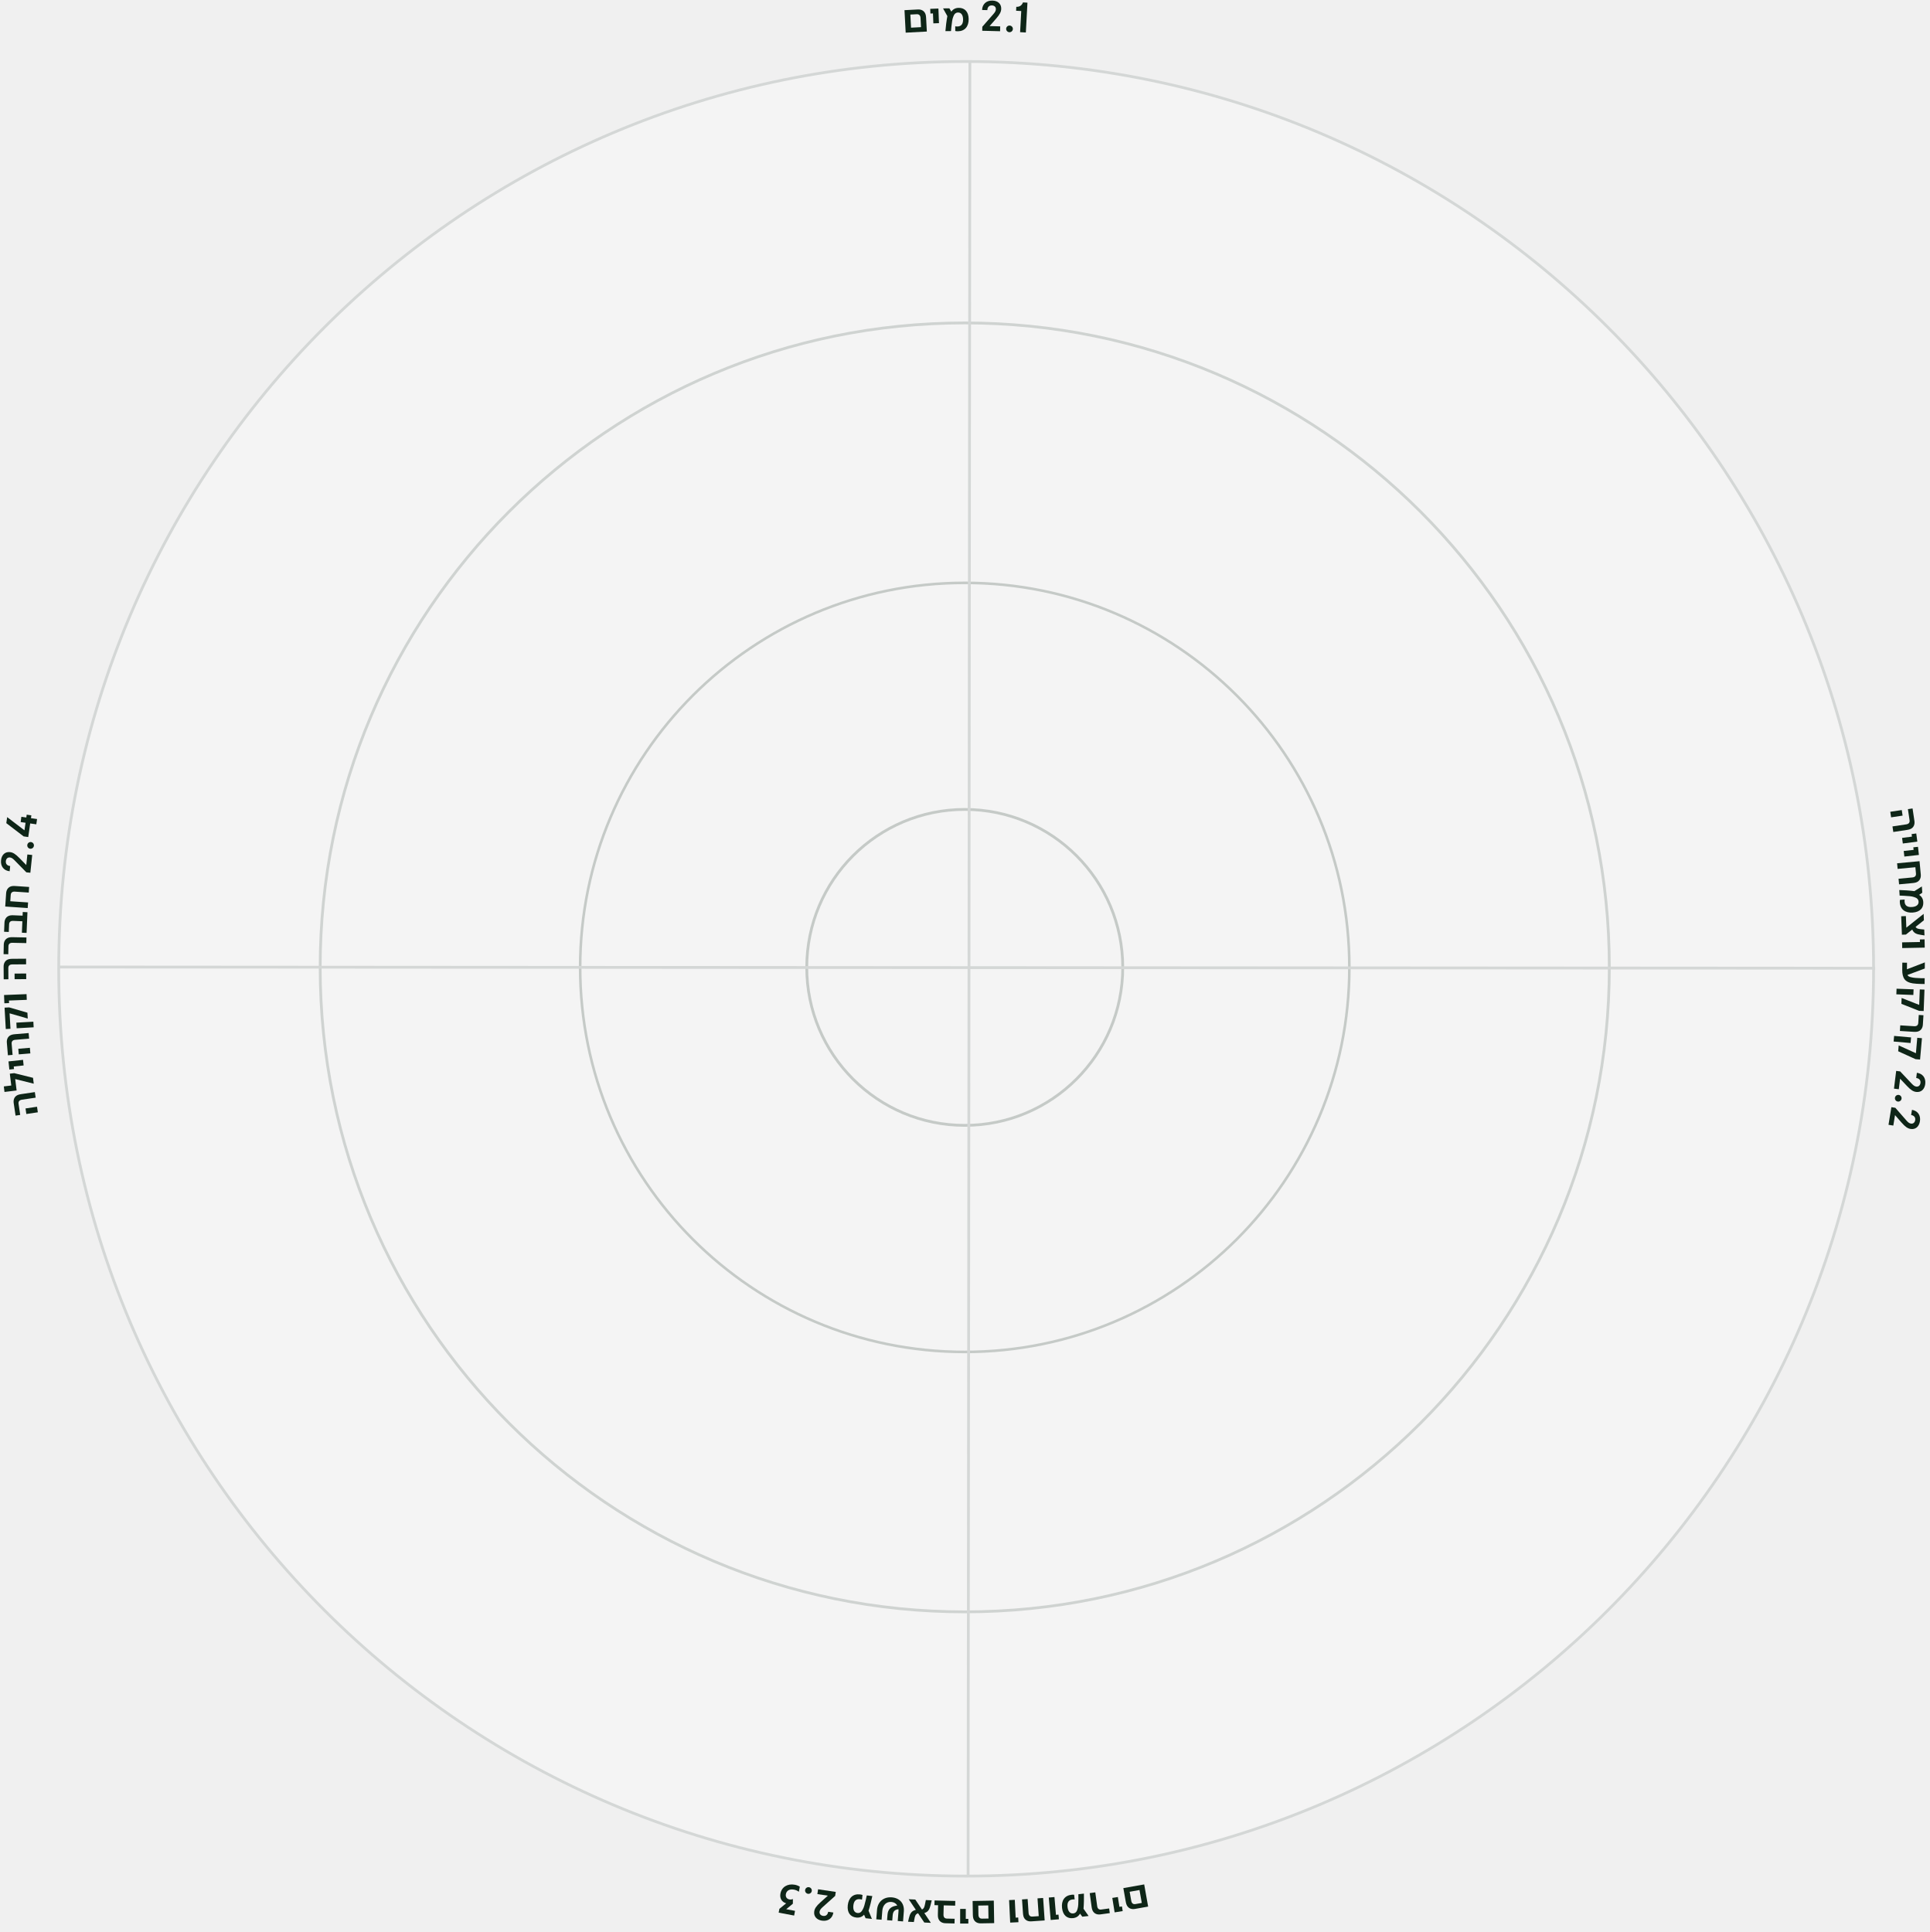
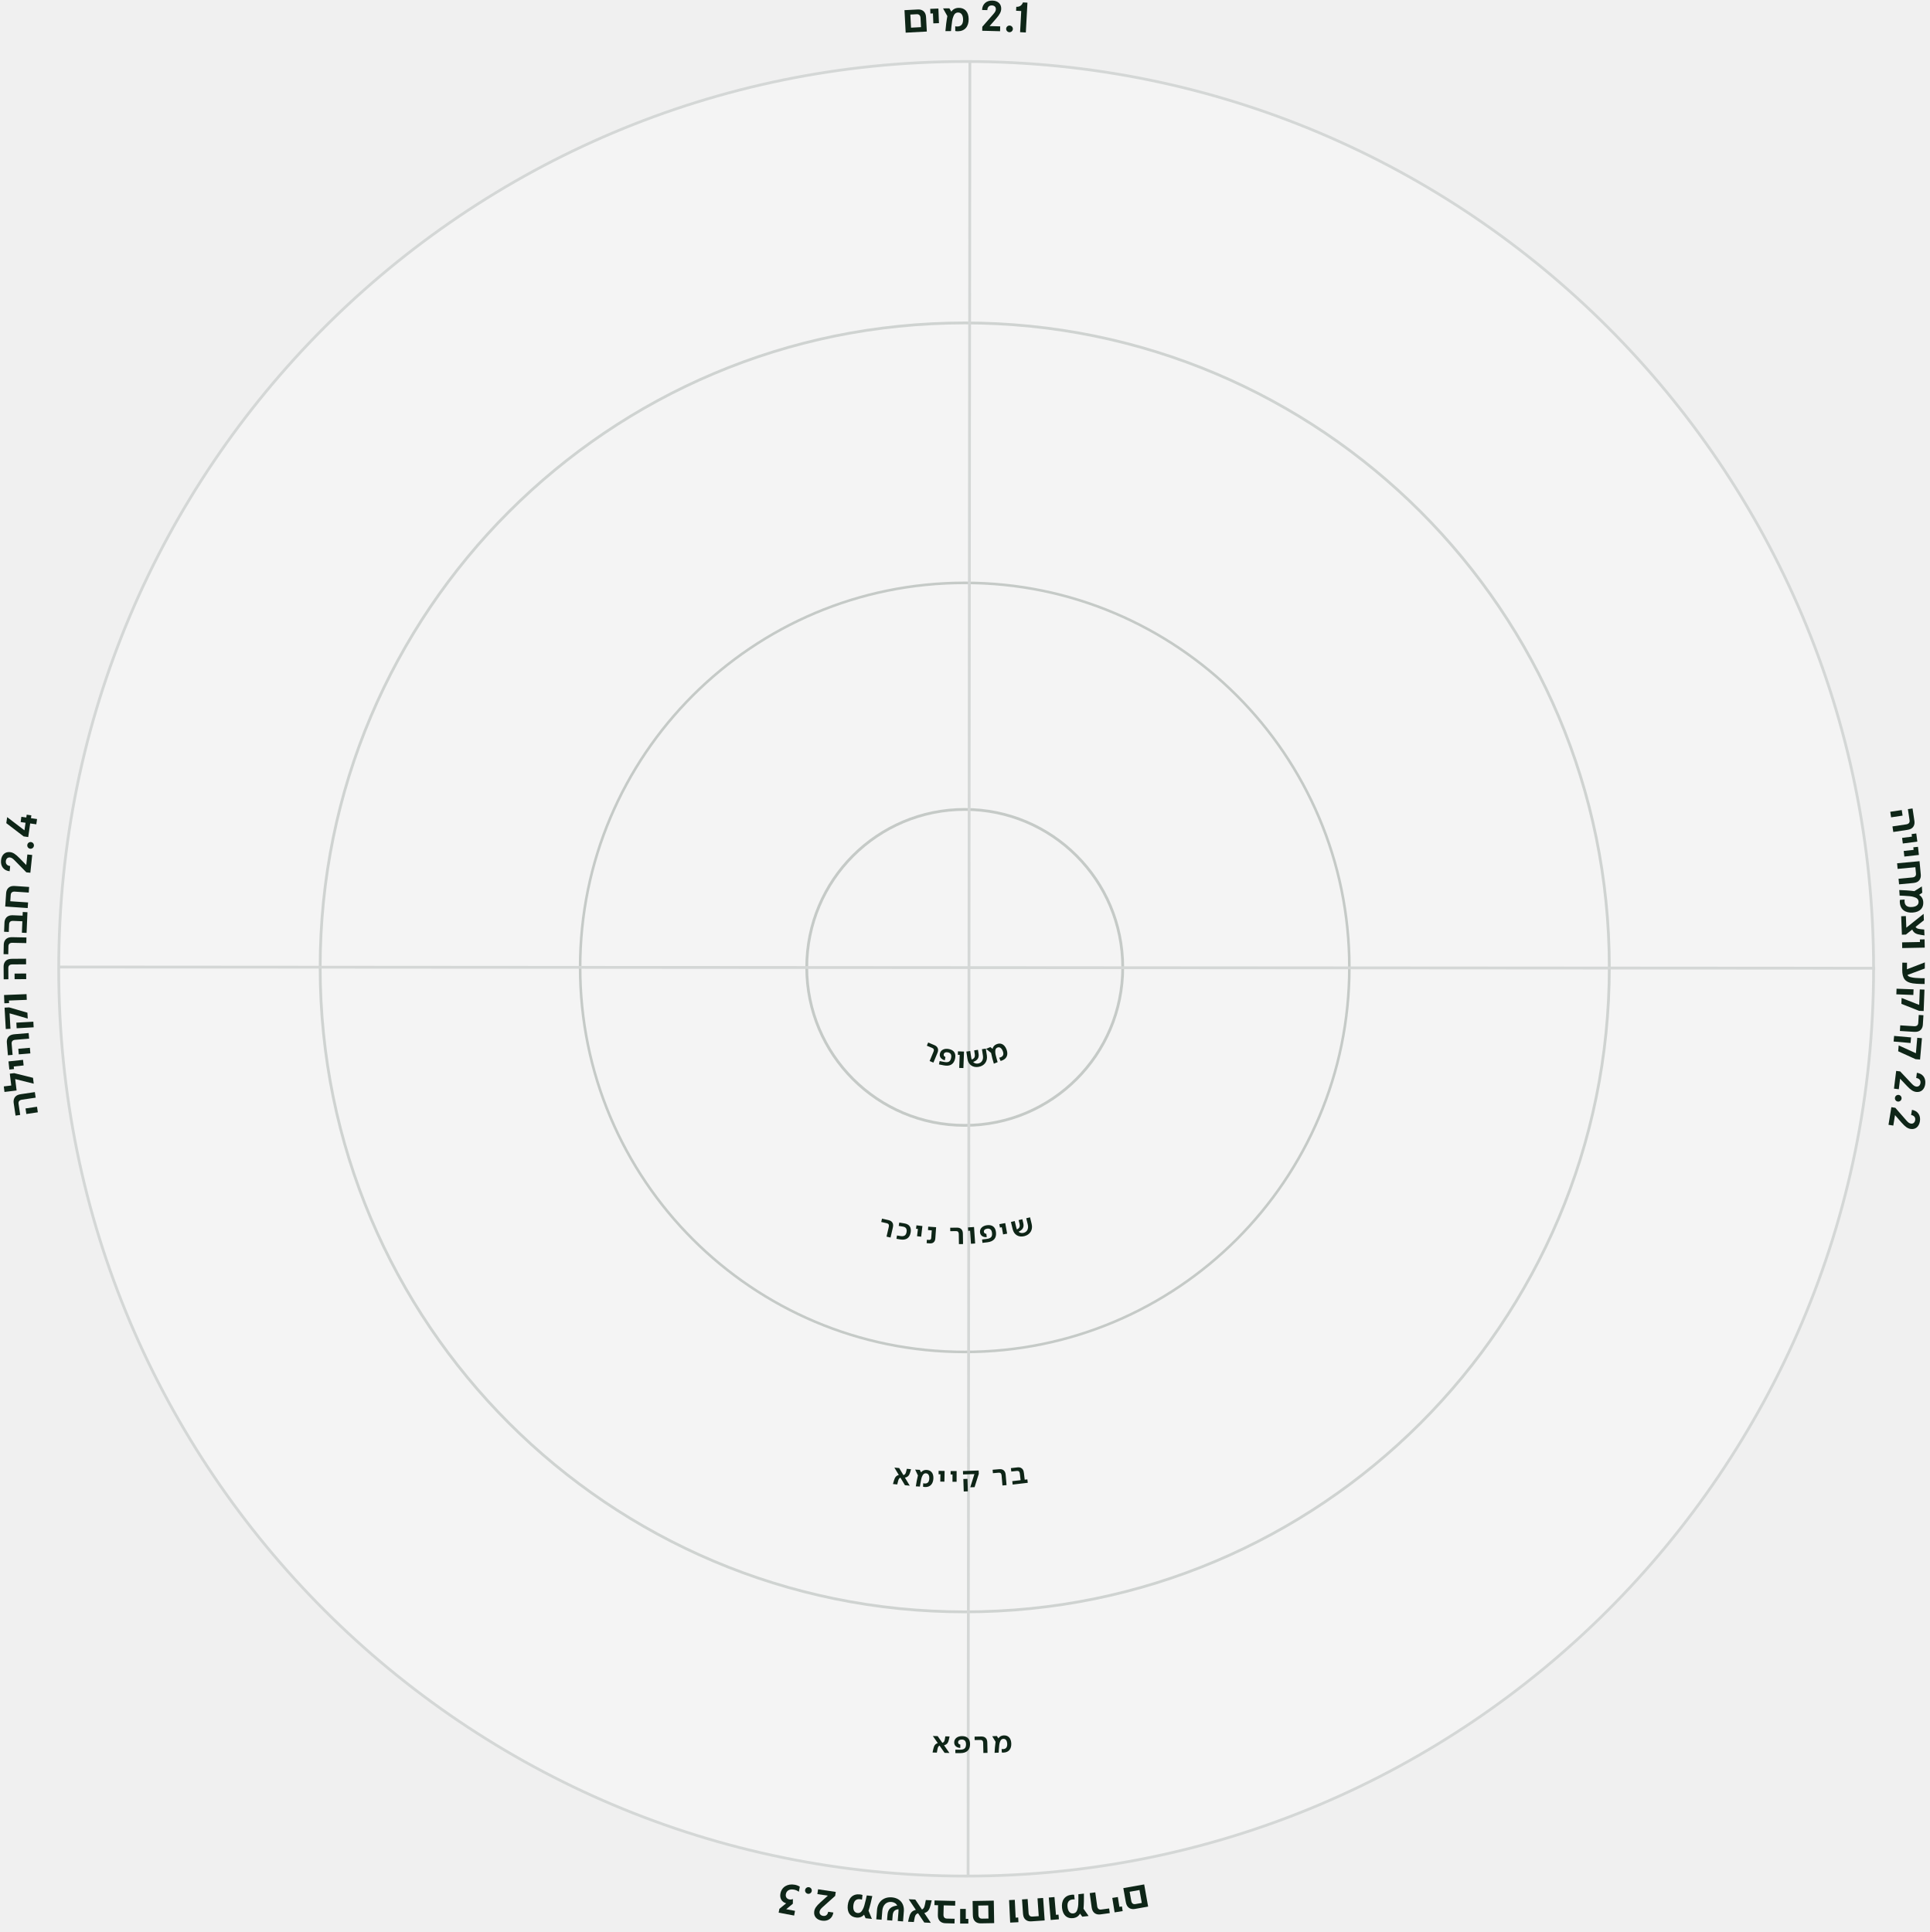
<svg xmlns="http://www.w3.org/2000/svg" width="690" height="691" viewBox="0 0 690 691" fill="none">
-   <g clip-path="url(#clip0_1217_2294)">
-     <path d="M345.5 671C524.716 671 670 525.716 670 346.5C670 167.284 524.716 22 345.5 22C166.284 22 21 167.284 21 346.5C21 525.716 166.284 671 345.5 671Z" fill="#F4F4F4" stroke="#D4D7D6" />
-     <path d="M344.996 576.5C472.298 576.5 575.496 473.302 575.496 346C575.496 218.698 472.298 115.5 344.996 115.5C217.694 115.5 114.496 218.698 114.496 346C114.496 473.302 217.694 576.5 344.996 576.5Z" stroke="#CFD3D1" />
-     <path d="M344.999 483.534C420.957 483.534 482.533 421.958 482.533 346C482.533 270.042 420.957 208.466 344.999 208.466C269.041 208.466 207.465 270.042 207.465 346C207.465 421.958 269.041 483.534 344.999 483.534Z" stroke="#0E2517" stroke-opacity="0.2" stroke-width="0.932" />
-     <path d="M344.996 289.5C376.2 289.5 401.496 314.796 401.496 346C401.496 377.204 376.2 402.5 344.996 402.5C313.792 402.5 288.496 377.204 288.496 346C288.496 314.796 313.792 289.5 344.996 289.5Z" stroke="#0E2517" stroke-opacity="0.2" />
-     <path d="M21 345.859L670.563 346.296" stroke="#D4D7D6" />
-     <path d="M346.832 22L346.19 670.89" stroke="#D4D7D6" />
-     <path d="M12.982 294.827L10.8 294.513L10.098 299.382L8.45 299.145L2.253 294.403L2.563 292.25L8.747 296.975L9.137 294.273L7.385 294.021L7.642 292.133L9.408 292.388L9.554 291.378L11.217 291.618L11.071 292.627L13.254 292.942L12.982 294.827Z" fill="#0E2517" />
-     <path d="M12.125 302.514C12.042 303.169 11.453 303.638 10.783 303.553C10.143 303.472 9.676 302.868 9.759 302.213C9.842 301.558 10.446 301.091 11.086 301.172C11.755 301.257 12.208 301.859 12.125 302.514Z" fill="#0E2517" />
-     <path d="M10.855 312.147L9.423 311.998L5.211 307.698C4.557 307.027 4.09 306.737 3.553 306.681C2.732 306.595 2.178 307.141 2.087 308.006C2.036 308.499 2.158 308.918 2.43 309.203C2.741 309.552 3.149 309.685 3.64 309.751L3.446 311.616C1.373 311.385 0.145 309.855 0.372 307.677C0.571 305.767 1.781 304.581 3.556 304.766C4.601 304.875 5.495 305.405 6.927 306.867L9.394 309.386L9.787 305.611L11.518 305.792L10.855 312.147Z" fill="#0E2517" />
-     <path d="M9.905 324.775L1.869 324.229L2.191 319.485C2.275 318.258 2.87 317.456 3.722 317.093C4.108 316.939 4.581 316.836 5.524 316.9L10.418 317.233L10.282 319.238L5.328 318.901C4.415 318.839 3.892 319.24 3.834 320.093L3.681 322.338L10.042 322.77L9.905 324.775Z" fill="#0E2517" />
-     <path d="M9.506 333.665L7.827 333.595L7.999 329.503L4.717 329.366C3.803 329.327 3.29 329.726 3.254 330.595L3.139 333.323L1.461 333.253L1.596 330.03C1.65 328.757 2.255 327.926 3.141 327.573C3.507 327.423 3.947 327.322 4.861 327.36L8.083 327.495L8.138 326.191L9.816 326.262L9.506 333.665Z" fill="#0E2517" />
-     <path d="M9.416 337.307L4.452 337.204C3.537 337.186 3.033 337.595 3.016 338.465L2.957 341.299L1.278 341.265L1.346 337.921C1.371 336.706 1.914 335.877 2.762 335.474C3.141 335.302 3.608 335.177 4.553 335.196L9.457 335.297L9.416 337.307Z" fill="#0E2517" />
-     <path d="M9.341 344.899L4.376 344.936C3.461 344.943 2.969 345.382 2.976 346.237L3.006 350.242L1.326 350.254L1.292 345.755C1.283 344.525 1.816 343.666 2.638 343.254C3.012 343.072 3.476 342.933 4.421 342.926L9.326 342.889L9.341 344.899ZM9.381 350.194L5.226 350.225L5.211 348.215L9.365 348.184L9.381 350.194Z" fill="#0E2517" />
-     <path d="M9.576 357.602L3.206 357.852L3.242 358.766L1.563 358.832L1.447 355.879L9.496 355.563L9.576 357.602Z" fill="#0E2517" />
-     <path d="M9.924 364.298L3.433 362.426L3.745 367.952L2.068 368.047L1.635 360.394L3.268 360.302L9.805 362.201L9.924 364.298ZM12.039 367.424L5.958 367.767L5.845 365.76L11.925 365.417L12.039 367.424Z" fill="#0E2517" />
-     <path d="M10.411 371.484L5.463 371.898C4.551 371.974 4.094 372.449 4.165 373.301L4.499 377.292L2.825 377.432L2.45 372.948C2.347 371.722 2.814 370.825 3.603 370.353C3.961 370.142 4.413 369.969 5.355 369.89L10.243 369.481L10.411 371.484ZM10.852 376.761L6.712 377.107L6.544 375.104L10.684 374.758L10.852 376.761Z" fill="#0E2517" />
-     <path d="M8.451 381.068L4.916 381.445L5.014 382.355L3.343 382.533L3.033 379.624L8.238 379.069L8.451 381.068Z" fill="#0E2517" />
-     <path d="M12.065 387.593L5.441 385.94L5.94 390.02L1.607 390.55L1.365 388.569L4.03 388.243L3.513 384.015L5.076 383.824L11.809 385.493L12.065 387.593Z" fill="#0E2517" />
-     <path d="M12.754 392.589L7.842 393.318C6.937 393.452 6.512 393.955 6.637 394.801L7.225 398.762L5.563 399.009L4.903 394.558C4.722 393.341 5.131 392.416 5.887 391.894C6.232 391.661 6.672 391.459 7.607 391.32L12.458 390.6L12.754 392.589ZM13.531 397.826L9.421 398.436L9.126 396.448L13.236 395.838L13.531 397.826Z" fill="#0E2517" />
-     <path d="M284.238 674.1C284.902 674.225 285.513 674.462 286.014 674.8L285.674 676.613C285.196 676.234 284.575 675.964 283.911 675.84C282.349 675.546 281.265 676.197 281.032 677.436C280.847 678.423 281.332 679.171 282.305 679.354C282.733 679.434 283.17 679.379 283.539 679.204L283.529 680.881L281.16 682.847L284.3 683.437L283.985 685.118L278.456 684.079L278.714 682.708L281.144 680.738C279.651 680.32 278.745 679.051 279.085 677.238C279.52 674.923 281.599 673.604 284.238 674.1Z" fill="#0E2517" />
-     <path d="M289.301 674.98C289.952 675.09 290.398 675.697 290.286 676.362C290.179 676.999 289.557 677.442 288.906 677.332C288.255 677.223 287.812 676.601 287.919 675.965C288.031 675.299 288.65 674.871 289.301 674.98Z" fill="#0E2517" />
-     <path d="M298.871 676.664L298.658 678.088L294.177 682.106C293.477 682.73 293.167 683.184 293.087 683.718C292.966 684.534 293.486 685.112 294.347 685.241C294.836 685.314 295.261 685.21 295.558 684.951C295.92 684.656 296.071 684.254 296.159 683.767L298.013 684.043C297.691 686.103 296.108 687.262 293.942 686.939C292.043 686.656 290.911 685.396 291.174 683.63C291.329 682.592 291.899 681.721 293.422 680.356L296.048 678.002L292.294 677.443L292.551 675.722L298.871 676.664Z" fill="#0E2517" />
-     <path d="M307.542 677.556C307.885 677.595 308.165 677.657 308.44 677.763L308.252 679.433C308.02 679.346 307.693 679.294 307.515 679.274C306.099 679.115 305.344 679.92 305.164 681.515C304.989 683.065 305.51 684.075 306.643 684.203C307.567 684.307 308.129 683.736 308.541 682.892C308.971 682.155 309.25 681.024 309.623 679.451L309.962 677.92L311.944 678.143C311.662 679.575 311.084 681.895 310.598 683.395L311.793 686.322L309.542 686.069L308.989 684.814C308.264 685.623 307.336 685.956 306.188 685.827C304.116 685.593 302.869 684.064 303.166 681.426C303.46 678.817 305.008 677.271 307.542 677.556Z" fill="#0E2517" />
-     <path d="M318.911 678.608C321.678 678.825 323.44 680.724 323.213 683.61L322.931 687.214L321.032 687.065L321.293 683.73C321.318 683.416 321.325 683.131 321.286 682.857C319.952 682.993 319.329 683.636 319.216 685.087L319.073 686.911L317.218 686.766L317.368 684.851C317.529 682.803 318.584 681.817 320.864 681.53C320.442 680.774 319.695 680.324 318.737 680.249C316.958 680.11 315.671 681.363 315.509 683.427L315.259 686.612L313.36 686.463L313.624 683.098C313.852 680.197 315.98 678.378 318.911 678.608Z" fill="#0E2517" />
-     <path d="M333.18 679.676C333.065 680.196 332.933 680.745 332.784 681.339C332.431 682.733 332.034 683.795 330.542 684.219L332.88 687.726L330.528 687.612L328.301 684.29C327.308 684.633 327.18 685.422 327.02 686.241C326.941 686.642 326.875 687.06 326.797 687.431L324.73 687.331C324.809 686.944 324.905 686.499 325.016 686.068C325.392 684.51 325.848 683.466 327.504 683.08L324.955 679.278L327.307 679.392L329.702 682.962C330.532 682.566 330.616 681.759 330.786 681.047C330.903 680.482 330.999 680.066 331.083 679.574L333.18 679.676Z" fill="#0E2517" />
-     <path d="M341.61 679.898L341.568 681.578L337.475 681.477L337.394 684.761C337.371 685.676 337.779 686.181 338.649 686.202L341.378 686.27L341.337 687.949L338.113 687.87C336.838 687.838 335.997 687.248 335.629 686.368C335.473 686.004 335.363 685.566 335.386 684.652L335.465 681.428L334.161 681.396L334.202 679.716L341.61 679.898Z" fill="#0E2517" />
-     <path d="M345.367 682.74L345.365 686.295L346.28 686.295L346.278 687.975L343.353 687.973L343.357 682.738L345.367 682.74Z" fill="#0E2517" />
-     <path d="M355.383 679.775L355.523 687.829L350.753 687.911C349.524 687.932 348.674 687.407 348.255 686.589C348.054 686.218 347.911 685.755 347.894 684.81L347.809 679.906L355.383 679.775ZM353.403 681.489L349.833 681.551L349.89 684.836C349.906 685.751 350.349 686.238 351.204 686.223L353.484 686.184L353.403 681.489Z" fill="#0E2517" />
-     <path d="M362.894 679.494L363.203 685.861L364.117 685.817L364.199 687.495L361.247 687.638L360.856 679.593L362.894 679.494Z" fill="#0E2517" />
-     <path d="M373.019 678.829L373.574 686.864L368.83 687.192C367.603 687.277 366.728 686.796 366.252 686.002C366.047 685.64 365.88 685.186 365.815 684.243L365.477 679.35L367.482 679.211L367.824 684.164C367.887 685.077 368.356 685.541 369.208 685.482L371.453 685.327L371.014 678.967L373.019 678.829Z" fill="#0E2517" />
-     <path d="M377.078 678.503L377.613 684.856L378.525 684.779L378.666 686.453L375.721 686.701L375.045 678.675L377.078 678.503Z" fill="#0E2517" />
-     <path d="M383.189 677.677C383.532 677.638 383.819 677.635 384.11 677.678L384.3 679.347C384.054 679.314 383.725 679.337 383.546 679.357C382.13 679.518 381.574 680.471 381.755 682.066C381.931 683.616 382.664 684.484 383.796 684.356C384.72 684.251 385.141 683.569 385.354 682.654C385.609 681.84 385.628 680.676 385.641 679.059L385.629 677.49L387.611 677.265C387.656 678.724 387.61 681.115 387.471 682.685L389.29 685.272L387.039 685.527L386.22 684.428C385.694 685.378 384.863 685.91 383.716 686.04C381.644 686.276 380.088 685.063 379.788 682.425C379.492 679.817 380.655 677.964 383.189 677.677Z" fill="#0E2517" />
-     <path d="M391.677 676.824L392.354 681.743C392.479 682.65 392.962 683.083 393.824 682.964L396.633 682.577L396.862 684.242L393.548 684.698C392.344 684.864 391.441 684.458 390.91 683.683C390.68 683.336 390.483 682.894 390.354 681.958L389.685 677.099L391.677 676.824Z" fill="#0E2517" />
-     <path d="M399.746 678.492L400.309 682.003L401.212 681.858L401.478 683.517L398.59 683.979L397.762 678.81L399.746 678.492Z" fill="#0E2517" />
-     <path d="M409.165 673.979L410.576 681.909L405.88 682.745C404.669 682.961 403.748 682.576 403.204 681.835C402.947 681.5 402.732 681.066 402.567 680.135L401.707 675.306L409.165 673.979ZM407.481 675.985L403.966 676.611L404.541 679.845C404.702 680.746 405.217 681.157 406.058 681.007L408.303 680.608L407.481 675.985Z" fill="#0E2517" />
-     <path d="M676.359 395.988L677.781 396.219L681.739 400.754C682.353 401.462 682.803 401.778 683.336 401.865C684.15 401.997 684.735 401.485 684.875 400.626C684.955 400.137 684.857 399.711 684.602 399.411C684.312 399.045 683.912 398.889 683.425 398.794L683.726 396.944C685.782 397.293 686.92 398.892 686.568 401.054C686.26 402.949 684.984 404.063 683.223 403.777C682.186 403.608 681.323 403.027 679.978 401.486L677.66 398.829L677.051 402.575L675.333 402.295L676.359 395.988Z" fill="#0E2517" />
-     <path d="M677.638 392.632C677.729 391.979 678.324 391.517 678.993 391.61C679.631 391.7 680.091 392.31 680 392.963C679.908 393.617 679.298 394.077 678.66 393.987C677.991 393.894 677.546 393.286 677.638 392.632Z" fill="#0E2517" />
-     <path d="M678.075 383.022L679.504 383.199L683.632 387.579C684.273 388.262 684.735 388.561 685.271 388.628C686.09 388.729 686.655 388.194 686.761 387.331C686.822 386.839 686.708 386.417 686.442 386.127C686.138 385.772 685.732 385.632 685.243 385.556L685.473 383.695C687.54 383.966 688.739 385.52 688.47 387.693C688.234 389.599 687.002 390.761 685.231 390.542C684.189 390.413 683.304 389.866 681.901 388.377L679.483 385.811L679.017 389.577L677.29 389.364L678.075 383.022Z" fill="#0E2517" />
-     <path d="M678.978 373.905L685.132 376.692L685.619 371.178L687.292 371.326L686.618 378.961L684.99 378.818L678.794 375.997L678.978 373.905ZM677.336 370.508L683.402 371.043L683.225 373.045L677.159 372.51L677.336 370.508Z" fill="#0E2517" />
-     <path d="M679.535 366.73L684.491 367.038C685.404 367.094 685.924 366.706 685.978 365.838L686.154 363.008L687.831 363.112L687.623 366.451C687.548 367.664 686.972 368.469 686.107 368.836C685.722 368.993 685.249 369.099 684.306 369.04L679.411 368.736L679.535 366.73Z" fill="#0E2517" />
-     <path d="M680.022 356.934L686.308 359.41L686.518 353.879L688.197 353.942L687.906 361.602L686.272 361.54L679.943 359.033L680.022 356.934ZM678.212 353.623L684.297 353.854L684.221 355.863L678.135 355.632L678.212 353.623Z" fill="#0E2517" />
-     <path d="M680.269 344.304L681.949 344.321L681.937 345.506L681.925 346.676L688.325 344.206L688.303 346.396L682.114 348.703C682.305 349.11 682.663 349.339 683.351 349.496C684.174 349.744 685.778 349.85 686.948 349.862L688.268 349.875L688.247 351.945C687.812 351.941 687.362 351.936 686.747 351.915C685.877 351.891 684.798 351.835 683.974 351.707C681.338 351.276 680.211 349.974 680.243 346.794L680.269 344.304Z" fill="#0E2517" />
-     <path d="M680.195 337.044L686.569 336.921L686.552 336.006L688.231 335.974L688.288 338.928L680.235 339.084L680.195 337.044Z" fill="#0E2517" />
-     <path d="M679.872 327.712L681.551 327.648L681.71 331.785L687.9 326.848L687.988 329.141L685.017 331.507C685.435 332.227 686.201 332.242 687 332.347C687.377 332.377 687.739 332.423 688.115 332.454L688.197 334.567L686.913 334.362C685.493 334.146 684.385 333.828 683.822 332.454L681.565 334.252L680.126 334.308L679.872 327.712Z" fill="#0E2517" />
-     <path d="M679.386 322.766C679.363 322.422 679.375 322.136 679.431 321.846L681.107 321.736C681.063 321.98 681.07 322.31 681.081 322.49C681.175 323.912 682.101 324.512 683.703 324.407C685.259 324.305 686.161 323.614 686.086 322.477C686.025 321.549 685.364 321.096 684.461 320.84C683.66 320.546 682.497 320.473 680.883 320.383L679.316 320.321L679.185 318.33C680.645 318.354 683.03 318.513 684.592 318.726L687.262 317.033L687.411 319.293L686.273 320.059C687.198 320.63 687.69 321.484 687.766 322.637C687.902 324.717 686.618 326.215 683.968 326.389C681.349 326.561 679.553 325.311 679.386 322.766Z" fill="#0E2517" />
-     <path d="M678.407 308.767L686.426 308.013L686.872 312.747C686.987 313.972 686.528 314.859 685.746 315.354C685.389 315.568 684.939 315.746 683.998 315.835L679.115 316.294L678.926 314.293L683.87 313.828C684.781 313.742 685.233 313.263 685.153 312.412L684.942 310.172L678.595 310.769L678.407 308.767Z" fill="#0E2517" />
-     <path d="M680.774 304.36L684.307 303.967L684.206 303.057L685.876 302.871L686.2 305.778L680.997 306.358L680.774 304.36Z" fill="#0E2517" />
-     <path d="M680.187 299.694L683.711 299.227L683.591 298.32L685.257 298.099L685.641 300.999L680.452 301.687L680.187 299.694Z" fill="#0E2517" />
-     <path d="M676.75 295.578L681.66 294.843C682.565 294.708 682.99 294.204 682.863 293.358L682.27 289.398L683.931 289.149L684.598 293.599C684.78 294.816 684.373 295.741 683.617 296.264C683.273 296.497 682.833 296.7 681.898 296.84L677.047 297.566L676.75 295.578ZM675.965 290.342L680.074 289.726L680.372 291.714L676.263 292.33L675.965 290.342Z" fill="#0E2517" />
-     <path d="M364.792 11.508L365.199 3.944L363.357 3.845L363.433 2.437C364.676 2.504 365.447 1.854 365.816 0.867L367.418 0.954L366.844 11.618L364.792 11.508Z" fill="#0E2517" />
-     <path d="M360.947 11.519C360.287 11.487 359.773 10.937 359.805 10.263C359.836 9.619 360.401 9.105 361.061 9.137C361.72 9.168 362.233 9.733 362.203 10.378C362.17 11.052 361.606 11.55 360.947 11.519Z" fill="#0E2517" />
-     <path d="M351.244 11.002L351.282 9.563L355.242 5.03C355.861 4.326 356.114 3.838 356.128 3.298C356.15 2.473 355.563 1.963 354.693 1.94C354.199 1.927 353.789 2.081 353.526 2.374C353.203 2.711 353.102 3.128 353.073 3.623L351.199 3.573C351.269 1.489 352.7 0.147 354.889 0.204C356.808 0.255 358.085 1.369 358.038 3.153C358.01 4.203 357.55 5.136 356.204 6.676L353.884 9.331L357.677 9.431L357.631 11.17L351.244 11.002Z" fill="#0E2517" />
-     <path d="M342.523 11.184C342.178 11.187 341.893 11.16 341.607 11.088L341.59 9.408C341.83 9.466 342.161 9.477 342.341 9.476C343.766 9.461 344.416 8.569 344.4 6.964C344.384 5.405 343.745 4.466 342.605 4.478C341.675 4.487 341.186 5.122 340.88 6.01C340.543 6.794 340.405 7.95 340.226 9.557L340.077 11.119L338.082 11.139C338.187 9.683 338.478 7.31 338.778 5.762L337.235 3.002L339.499 2.979L340.201 4.157C340.822 3.266 341.703 2.822 342.858 2.81C344.943 2.789 346.367 4.154 346.394 6.809C346.42 9.434 345.073 11.158 342.523 11.184Z" fill="#0E2517" />
-     <path d="M333.768 8.358L333.633 4.806L332.718 4.841L332.654 3.162L335.577 3.05L335.777 8.282L333.768 8.358Z" fill="#0E2517" />
-     <path d="M323.874 11.682L323.449 3.639L328.212 3.387C329.44 3.322 330.308 3.817 330.756 4.619C330.97 4.983 331.13 5.441 331.179 6.384L331.438 11.283L323.874 11.682ZM325.792 9.899L329.358 9.71L329.184 6.43C329.136 5.516 328.675 5.045 327.821 5.09L325.545 5.21L325.792 9.899Z" fill="#0E2517" />
+   <g clip-path="url(#clip0_1669_2728)">
+     <mask id="mask0_1669_2728" style="mask-type:luminance" maskUnits="userSpaceOnUse" x="0" y="0" width="690" height="691">
+       <path d="M690 0H0V691H690V0Z" fill="white" />
+     </mask>
+     <g mask="url(#mask0_1669_2728)">
+       <path d="M345.5 671C524.716 671 670 525.716 670 346.5C670 167.284 524.716 22 345.5 22C166.284 22 21 167.284 21 346.5C21 525.716 166.284 671 345.5 671Z" fill="#F4F4F4" stroke="#D4D7D6" />
+       <path d="M344.992 576.5C472.294 576.5 575.492 473.302 575.492 346C575.492 218.698 472.294 115.5 344.992 115.5C217.69 115.5 114.492 218.698 114.492 346C114.492 473.302 217.69 576.5 344.992 576.5Z" stroke="#CFD3D1" />
+       <path d="M344.995 483.534C420.953 483.534 482.529 421.958 482.529 346C482.529 270.042 420.953 208.466 344.995 208.466C269.037 208.466 207.461 270.042 207.461 346C207.461 421.958 269.037 483.534 344.995 483.534Z" stroke="#0E2517" stroke-opacity="0.2" stroke-width="0.932" />
+       <path d="M344.992 289.5C376.196 289.5 401.492 314.796 401.492 346C401.492 377.204 376.196 402.5 344.992 402.5C313.788 402.5 288.492 377.204 288.492 346C288.492 314.796 313.788 289.5 344.992 289.5Z" stroke="#0E2517" stroke-opacity="0.2" />
+       <path d="M21 345.859L670.563 346.296" stroke="#D4D7D6" />
+       <path d="M346.829 22L346.188 670.89" stroke="#D4D7D6" />
+       <path d="M12.979 294.827L10.797 294.513L10.095 299.382L8.447 299.145L2.25 294.403L2.56 292.25L8.745 296.975L9.134 294.273L7.382 294.021L7.639 292.133L9.405 292.388L9.551 291.378L11.214 291.618L11.068 292.627L13.251 292.942L12.979 294.827Z" fill="#0E2517" />
+       <path d="M12.126 302.514C12.042 303.169 11.453 303.638 10.784 303.553C10.144 303.472 9.676 302.868 9.76 302.213C9.843 301.558 10.447 301.091 11.086 301.172C11.756 301.257 12.209 301.859 12.126 302.514Z" fill="#0E2517" />
+       <path d="M10.854 312.147L9.421 311.998L5.209 307.698C4.555 307.027 4.088 306.737 3.551 306.681C2.73 306.595 2.176 307.141 2.086 308.006C2.034 308.499 2.157 308.918 2.428 309.203C2.739 309.552 3.147 309.685 3.638 309.751L3.444 311.616C1.372 311.385 0.144 309.855 0.371 307.677C0.57 305.767 1.779 304.581 3.554 304.766C4.599 304.875 5.494 305.405 6.925 306.867L9.392 309.386L9.785 305.611L11.516 305.792L10.854 312.147Z" fill="#0E2517" />
+       <path d="M9.904 324.775L1.867 324.229L2.19 319.485C2.273 318.258 2.869 317.456 3.72 317.093C4.107 316.939 4.58 316.836 5.522 316.9L10.416 317.233L10.28 319.238L5.326 318.901C4.413 318.839 3.89 319.24 3.832 320.093L3.68 322.338L10.04 322.77L9.904 324.775Z" fill="#0E2517" />
+       <path d="M9.506 333.665L7.827 333.595L7.999 329.503L4.717 329.366C3.803 329.327 3.29 329.726 3.254 330.595L3.139 333.323L1.461 333.253L1.596 330.03C1.65 328.757 2.255 327.926 3.14 327.573C3.507 327.423 3.947 327.322 4.861 327.36L8.083 327.495L8.138 326.191L9.816 326.262L9.506 333.665Z" fill="#0E2517" />
+       <path d="M9.412 337.307L4.448 337.204C3.533 337.186 3.029 337.595 3.011 338.465L2.953 341.299L1.273 341.265L1.342 337.921C1.367 336.706 1.909 335.877 2.758 335.474C3.137 335.302 3.604 335.177 4.549 335.196L9.453 335.297L9.412 337.307Z" fill="#0E2517" />
+       <path d="M9.338 344.899L4.373 344.936C3.458 344.943 2.966 345.382 2.973 346.237L3.003 350.242L1.323 350.254L1.289 345.755C1.28 344.525 1.813 343.666 2.635 343.254C3.009 343.072 3.473 342.933 4.418 342.926L9.323 342.889L9.338 344.899ZM9.378 350.194L5.223 350.225L5.208 348.215L9.363 348.184L9.378 350.194Z" fill="#0E2517" />
+       <path d="M9.574 357.602L3.204 357.852L3.24 358.766L1.561 358.832L1.445 355.879L9.494 355.563L9.574 357.602Z" fill="#0E2517" />
+       <path d="M9.921 364.298L3.43 362.426L3.742 367.952L2.065 368.047L1.633 360.394L3.265 360.302L9.803 362.201L9.921 364.298ZM12.036 367.424L5.956 367.767L5.842 365.76L11.922 365.417L12.036 367.424Z" fill="#0E2517" />
+       <path d="M10.412 371.484L5.465 371.898C4.553 371.974 4.096 372.449 4.167 373.301L4.501 377.292L2.827 377.432L2.452 372.948C2.349 371.722 2.816 370.825 3.604 370.353C3.963 370.142 4.415 369.969 5.357 369.89L10.245 369.481L10.412 371.484ZM10.854 376.761L6.713 377.107L6.546 375.104L10.686 374.758L10.854 376.761Z" fill="#0E2517" />
+       <path d="M8.45 381.068L4.915 381.445L5.012 382.355L3.342 382.533L3.031 379.624L8.237 379.069L8.45 381.068Z" fill="#0E2517" />
+       <path d="M12.06 387.593L5.435 385.94L5.934 390.02L1.602 390.55L1.359 388.569L4.025 388.243L3.507 384.015L5.071 383.824L11.803 385.493L12.06 387.593Z" fill="#0E2517" />
+       <path d="M12.753 392.589L7.842 393.318C6.937 393.452 6.511 393.955 6.636 394.801L7.224 398.762L5.562 399.009L4.902 394.558C4.721 393.341 5.13 392.416 5.886 391.894C6.231 391.661 6.671 391.459 7.606 391.32L12.458 390.6L12.753 392.589ZM13.53 397.826L9.42 398.436L9.125 396.448L13.235 395.838L13.53 397.826Z" fill="#0E2517" />
+       <path d="M284.235 674.1C284.899 674.225 285.51 674.462 286.011 674.8L285.671 676.613C285.193 676.234 284.572 675.964 283.908 675.84C282.346 675.546 281.262 676.197 281.029 677.436C280.844 678.423 281.329 679.171 282.302 679.354C282.73 679.434 283.167 679.379 283.536 679.204L283.526 680.881L281.157 682.847L284.297 683.437L283.982 685.118L278.453 684.079L278.711 682.708L281.141 680.738C279.648 680.32 278.742 679.051 279.082 677.238C279.517 674.923 281.596 673.604 284.235 674.1Z" fill="#0E2517" />
+       <path d="M289.296 674.98C289.947 675.09 290.393 675.697 290.281 676.362C290.174 676.999 289.552 677.442 288.901 677.332C288.25 677.223 287.807 676.601 287.914 675.965C288.026 675.299 288.645 674.871 289.296 674.98Z" fill="#0E2517" />
+       <path d="M298.868 676.664L298.655 678.088L294.174 682.106C293.474 682.73 293.164 683.184 293.084 683.718C292.963 684.534 293.483 685.112 294.344 685.241C294.833 685.314 295.258 685.21 295.555 684.951C295.917 684.656 296.068 684.254 296.156 683.767L298.01 684.043C297.688 686.103 296.105 687.262 293.939 686.939C292.04 686.656 290.908 685.396 291.171 683.63C291.326 682.592 291.896 681.721 293.419 680.356L296.045 678.002L292.291 677.443L292.548 675.722L298.868 676.664Z" fill="#0E2517" />
+       <path d="M307.537 677.556C307.88 677.595 308.16 677.657 308.435 677.763L308.247 679.433C308.015 679.346 307.688 679.294 307.51 679.274C306.094 679.115 305.339 679.92 305.159 681.515C304.984 683.065 305.505 684.075 306.638 684.203C307.562 684.307 308.124 683.736 308.536 682.892C308.966 682.155 309.245 681.024 309.618 679.451L309.957 677.92L311.939 678.143C311.657 679.575 311.079 681.895 310.593 683.395L311.788 686.322L309.537 686.069L308.984 684.814C308.259 685.623 307.331 685.956 306.183 685.827C304.111 685.593 302.864 684.064 303.161 681.426C303.455 678.817 305.003 677.271 307.537 677.556Z" fill="#0E2517" />
+       <path d="M318.91 678.608C321.677 678.825 323.439 680.724 323.212 683.61L322.93 687.214L321.031 687.065L321.292 683.73C321.317 683.416 321.324 683.131 321.285 682.857C319.951 682.993 319.328 683.636 319.215 685.087L319.072 686.911L317.217 686.766L317.367 684.851C317.528 682.803 318.583 681.817 320.863 681.53C320.441 680.774 319.694 680.324 318.736 680.249C316.957 680.11 315.67 681.363 315.508 683.427L315.258 686.612L313.359 686.463L313.623 683.098C313.851 680.197 315.979 678.378 318.91 678.608Z" fill="#0E2517" />
+       <path d="M333.177 679.676C333.062 680.196 332.93 680.745 332.781 681.339C332.428 682.733 332.031 683.795 330.539 684.219L332.877 687.726L330.525 687.612L328.298 684.29C327.305 684.633 327.177 685.422 327.017 686.241C326.938 686.642 326.872 687.06 326.794 687.431L324.727 687.331C324.806 686.944 324.902 686.499 325.013 686.068C325.389 684.51 325.845 683.466 327.501 683.08L324.952 679.278L327.304 679.392L329.699 682.962C330.529 682.566 330.613 681.759 330.783 681.047C330.9 680.482 330.996 680.066 331.08 679.574L333.177 679.676Z" fill="#0E2517" />
+       <path d="M341.605 679.898L341.563 681.578L337.47 681.477L337.389 684.761C337.366 685.676 337.774 686.181 338.644 686.202L341.373 686.27L341.332 687.949L338.108 687.87C336.833 687.838 335.992 687.248 335.624 686.368C335.468 686.004 335.358 685.566 335.381 684.652L335.46 681.428L334.156 681.396L334.197 679.716L341.605 679.898Z" fill="#0E2517" />
+       <path d="M345.366 682.74L345.364 686.295H346.279L346.277 687.975L343.352 687.973L343.356 682.738L345.366 682.74Z" fill="#0E2517" />
+       <path d="M355.379 679.775L355.519 687.829L350.749 687.911C349.52 687.932 348.67 687.407 348.251 686.589C348.05 686.218 347.907 685.755 347.89 684.81L347.805 679.906L355.379 679.775ZM353.399 681.489L349.829 681.551L349.886 684.836C349.902 685.751 350.345 686.238 351.2 686.223L353.48 686.184L353.399 681.489Z" fill="#0E2517" />
+       <path d="M362.89 679.494L363.199 685.861L364.113 685.817L364.195 687.495L361.243 687.638L360.852 679.593L362.89 679.494Z" fill="#0E2517" />
+       <path d="M373.019 678.829L373.574 686.864L368.83 687.192C367.603 687.277 366.728 686.796 366.252 686.002C366.047 685.64 365.88 685.186 365.815 684.243L365.477 679.35L367.482 679.211L367.824 684.164C367.887 685.077 368.356 685.541 369.208 685.482L371.453 685.327L371.014 678.967L373.019 678.829Z" fill="#0E2517" />
+       <path d="M377.08 678.503L377.615 684.856L378.527 684.779L378.668 686.453L375.723 686.701L375.047 678.675L377.08 678.503Z" fill="#0E2517" />
+       <path d="M383.188 677.677C383.531 677.638 383.818 677.635 384.109 677.678L384.299 679.347C384.053 679.314 383.724 679.337 383.545 679.357C382.129 679.518 381.573 680.471 381.754 682.066C381.93 683.616 382.663 684.484 383.795 684.356C384.719 684.251 385.14 683.569 385.353 682.654C385.608 681.84 385.627 680.676 385.64 679.059L385.628 677.49L387.61 677.265C387.655 678.724 387.609 681.115 387.47 682.685L389.289 685.272L387.038 685.527L386.219 684.428C385.693 685.378 384.862 685.91 383.715 686.04C381.643 686.276 380.087 685.063 379.787 682.425C379.491 679.817 380.654 677.964 383.188 677.677Z" fill="#0E2517" />
+       <path d="M391.672 676.824L392.349 681.743C392.474 682.65 392.957 683.083 393.819 682.964L396.628 682.577L396.857 684.242L393.543 684.698C392.339 684.864 391.436 684.458 390.905 683.683C390.675 683.336 390.478 682.894 390.349 681.958L389.68 677.099L391.672 676.824Z" fill="#0E2517" />
+       <path d="M399.742 678.492L400.305 682.003L401.208 681.858L401.474 683.517L398.586 683.979L397.758 678.81L399.742 678.492Z" fill="#0E2517" />
+       <path d="M409.161 673.979L410.572 681.909L405.876 682.745C404.665 682.961 403.744 682.576 403.2 681.835C402.943 681.5 402.728 681.066 402.563 680.135L401.703 675.306L409.161 673.979ZM407.477 675.985L403.962 676.611L404.537 679.845C404.698 680.746 405.213 681.157 406.054 681.007L408.299 680.608L407.477 675.985Z" fill="#0E2517" />
+       <path d="M676.354 395.988L677.776 396.219L681.734 400.754C682.348 401.462 682.798 401.778 683.331 401.865C684.145 401.997 684.73 401.485 684.87 400.626C684.95 400.137 684.852 399.711 684.597 399.411C684.307 399.045 683.907 398.889 683.42 398.794L683.721 396.944C685.777 397.293 686.915 398.892 686.563 401.054C686.255 402.949 684.979 404.063 683.218 403.777C682.181 403.608 681.318 403.027 679.973 401.486L677.655 398.829L677.046 402.575L675.328 402.295L676.354 395.988Z" fill="#0E2517" />
+       <path d="M677.637 392.632C677.728 391.979 678.323 391.517 678.992 391.61C679.63 391.7 680.09 392.31 679.999 392.963C679.907 393.617 679.297 394.077 678.659 393.987C677.99 393.894 677.545 393.286 677.637 392.632Z" fill="#0E2517" />
+       <path d="M678.074 383.022L679.503 383.199L683.631 387.579C684.272 388.262 684.734 388.561 685.27 388.628C686.089 388.729 686.654 388.194 686.76 387.331C686.821 386.839 686.707 386.417 686.441 386.127C686.137 385.772 685.731 385.632 685.242 385.556L685.472 383.695C687.539 383.966 688.738 385.52 688.469 387.693C688.233 389.599 687.001 390.761 685.23 390.542C684.188 390.413 683.303 389.866 681.9 388.377L679.482 385.811L679.016 389.577L677.289 389.364L678.074 383.022Z" fill="#0E2517" />
+       <path d="M678.975 373.905L685.129 376.692L685.616 371.178L687.289 371.326L686.615 378.961L684.987 378.818L678.791 375.997L678.975 373.905ZM677.333 370.508L683.399 371.043L683.222 373.045L677.156 372.51L677.333 370.508Z" fill="#0E2517" />
+       <path d="M679.53 366.73L684.486 367.038C685.399 367.094 685.919 366.706 685.973 365.838L686.149 363.008L687.826 363.112L687.618 366.451C687.543 367.664 686.967 368.469 686.102 368.836C685.717 368.993 685.244 369.099 684.301 369.04L679.406 368.736L679.53 366.73Z" fill="#0E2517" />
+       <path d="M680.02 356.934L686.306 359.41L686.516 353.879L688.195 353.942L687.904 361.602L686.27 361.54L679.941 359.033L680.02 356.934ZM678.21 353.623L684.295 353.854L684.219 355.863L678.133 355.632L678.21 353.623Z" fill="#0E2517" />
+       <path d="M680.269 344.304L681.949 344.321L681.937 345.506L681.925 346.676L688.325 344.206L688.303 346.396L682.114 348.703C682.305 349.11 682.663 349.339 683.351 349.496C684.174 349.744 685.778 349.85 686.948 349.862L688.268 349.875L688.247 351.945C687.812 351.941 687.362 351.936 686.747 351.915C685.877 351.891 684.798 351.835 683.974 351.707C681.338 351.276 680.211 349.974 680.243 346.794L680.269 344.304Z" fill="#0E2517" />
+       <path d="M680.195 337.044L686.569 336.921L686.552 336.006L688.231 335.974L688.288 338.928L680.235 339.084L680.195 337.044Z" fill="#0E2517" />
+       <path d="M679.867 327.712L681.546 327.648L681.705 331.785L687.895 326.848L687.983 329.141L685.012 331.507C685.43 332.227 686.196 332.242 686.995 332.347C687.372 332.377 687.734 332.423 688.11 332.454L688.192 334.567L686.908 334.362C685.488 334.146 684.38 333.828 683.817 332.454L681.56 334.252L680.121 334.308L679.867 327.712Z" fill="#0E2517" />
+       <path d="M679.381 322.766C679.358 322.422 679.37 322.136 679.426 321.846L681.102 321.736C681.058 321.98 681.065 322.31 681.076 322.49C681.17 323.912 682.096 324.512 683.698 324.407C685.254 324.305 686.156 323.614 686.081 322.477C686.02 321.549 685.359 321.096 684.456 320.84C683.655 320.546 682.492 320.473 680.878 320.383L679.311 320.321L679.18 318.33C680.64 318.354 683.025 318.513 684.587 318.726L687.257 317.033L687.406 319.293L686.268 320.059C687.193 320.63 687.685 321.484 687.761 322.637C687.897 324.717 686.613 326.215 683.963 326.389C681.344 326.561 679.548 325.311 679.381 322.766Z" fill="#0E2517" />
+       <path d="M678.406 308.767L686.425 308.013L686.871 312.747C686.986 313.972 686.527 314.859 685.745 315.354C685.388 315.568 684.938 315.746 683.997 315.835L679.114 316.294L678.925 314.293L683.869 313.828C684.78 313.742 685.232 313.263 685.152 312.412L684.941 310.172L678.594 310.769L678.406 308.767Z" fill="#0E2517" />
+       <path d="M680.773 304.36L684.306 303.967L684.205 303.057L685.875 302.871L686.199 305.778L680.996 306.358L680.773 304.36Z" fill="#0E2517" />
+       <path d="M680.188 299.694L683.711 299.227L683.591 298.32L685.258 298.099L685.641 300.999L680.453 301.687L680.188 299.694Z" fill="#0E2517" />
+       <path d="M676.746 295.578L681.656 294.843C682.561 294.708 682.986 294.204 682.859 293.358L682.266 289.398L683.927 289.149L684.594 293.599C684.776 294.816 684.369 295.741 683.613 296.264C683.269 296.497 682.829 296.7 681.894 296.84L677.043 297.566L676.746 295.578ZM675.961 290.342L680.07 289.726L680.368 291.714L676.259 292.33L675.961 290.342Z" fill="#0E2517" />
+       <path d="M364.787 11.508L365.194 3.944L363.352 3.845L363.428 2.437C364.671 2.504 365.442 1.854 365.811 0.867L367.413 0.954L366.839 11.618L364.787 11.508Z" fill="#0E2517" />
+       <path d="M360.948 11.519C360.288 11.487 359.774 10.937 359.806 10.263C359.837 9.619 360.402 9.105 361.062 9.137C361.721 9.168 362.234 9.733 362.204 10.378C362.171 11.052 361.607 11.55 360.948 11.519Z" fill="#0E2517" />
+       <path d="M351.24 11.002L351.278 9.563L355.238 5.03C355.857 4.326 356.11 3.838 356.124 3.298C356.146 2.473 355.559 1.963 354.689 1.94C354.195 1.927 353.785 2.081 353.522 2.374C353.199 2.711 353.098 3.128 353.069 3.623L351.195 3.573C351.265 1.49 352.696 0.147 354.885 0.204C356.804 0.255 358.081 1.369 358.034 3.153C358.006 4.203 357.546 5.136 356.2 6.676L353.88 9.331L357.673 9.431L357.627 11.17L351.24 11.002Z" fill="#0E2517" />
+       <path d="M342.522 11.184C342.177 11.187 341.892 11.16 341.606 11.088L341.589 9.408C341.829 9.466 342.16 9.477 342.34 9.476C343.765 9.461 344.415 8.57 344.399 6.965C344.383 5.405 343.744 4.466 342.604 4.478C341.674 4.487 341.185 5.122 340.879 6.01C340.542 6.794 340.404 7.95 340.225 9.557L340.076 11.119L338.081 11.139C338.186 9.683 338.477 7.31 338.777 5.762L337.234 3.002L339.498 2.979L340.2 4.157C340.821 3.266 341.702 2.822 342.857 2.81C344.942 2.789 346.366 4.154 346.393 6.809C346.419 9.434 345.072 11.158 342.522 11.184Z" fill="#0E2517" />
+       <path d="M333.762 8.358L333.627 4.806L332.712 4.841L332.648 3.162L335.571 3.051L335.771 8.282L333.762 8.358Z" fill="#0E2517" />
+       <path d="M323.87 11.683L323.445 3.639L328.208 3.387C329.436 3.322 330.304 3.817 330.752 4.619C330.966 4.984 331.126 5.441 331.175 6.384L331.434 11.283L323.87 11.683ZM325.788 9.899L329.354 9.71L329.18 6.43C329.132 5.516 328.671 5.045 327.817 5.09L325.541 5.21L325.788 9.899Z" fill="#0E2517" />
+     </g>
+     <path d="M333.483 626.801C333.559 626.418 333.648 626.013 333.748 625.576C333.986 624.548 334.262 623.764 335.35 623.431L333.584 620.894L335.31 620.943L336.992 623.346C337.715 623.08 337.797 622.499 337.902 621.897C337.955 621.601 337.996 621.294 338.048 621.021L339.565 621.064C339.513 621.348 339.449 621.677 339.374 621.994C339.121 623.142 338.802 623.914 337.594 624.221L339.519 626.972L337.793 626.923L335.984 624.341C335.381 624.643 335.332 625.235 335.218 625.76C335.14 626.176 335.076 626.483 335.022 626.844L333.483 626.801ZM341.633 627.012L341.638 625.791L343.178 625.798C344.762 625.804 345.446 625.334 345.452 623.893C345.457 622.727 344.931 622.175 343.941 622.171C343.127 622.167 342.62 622.561 342.617 623.155C342.615 623.65 342.966 623.883 343.406 623.962L343.401 625.161C342.664 625.157 341.213 624.744 341.22 623.204C341.226 621.84 342.363 620.932 344.057 620.939C345.916 620.947 346.901 621.952 346.893 623.811C346.884 625.901 345.681 627.029 343.415 627.02L341.633 627.012ZM351.661 626.965L351.582 623.324C351.568 622.654 351.252 622.297 350.614 622.311L348.535 622.356L348.509 621.124L350.961 621.071C351.852 621.052 352.476 621.424 352.797 622.033C352.935 622.305 353.042 622.644 353.057 623.337L353.134 626.933L351.661 626.965ZM358.919 626.831C358.666 626.843 358.456 626.831 358.245 626.786L358.186 625.555C358.364 625.591 358.606 625.59 358.738 625.584C359.782 625.534 360.234 624.862 360.178 623.687C360.123 622.544 359.628 621.874 358.793 621.914C358.112 621.947 357.771 622.426 357.572 623.085C357.346 623.668 357.277 624.52 357.191 625.702L357.125 626.851L355.663 626.921C355.7 625.851 355.848 624.104 356.024 622.961L354.817 620.982L356.476 620.902L357.023 621.746C357.453 621.075 358.086 620.726 358.932 620.685C360.46 620.612 361.541 621.573 361.634 623.518C361.726 625.441 360.787 626.741 358.919 626.831Z" fill="#0E2517" />
+     <path d="M319.32 530.779C319.423 530.402 319.54 530.005 319.67 529.575C319.98 528.567 320.309 527.803 321.417 527.548L319.832 524.894L321.551 525.063L323.061 527.577C323.801 527.362 323.924 526.788 324.07 526.195C324.143 525.904 324.206 525.6 324.277 525.331L325.788 525.48C325.716 525.76 325.629 526.083 325.532 526.394C325.2 527.522 324.828 528.27 323.601 528.492L325.33 531.37L323.611 531.201L321.987 528.499C321.364 528.758 321.273 529.346 321.123 529.862C321.017 530.271 320.932 530.573 320.852 530.93L319.32 530.779ZM330.745 531.85C330.492 531.836 330.284 531.803 330.079 531.737L330.144 530.507C330.317 530.56 330.559 530.584 330.69 530.591C331.734 530.647 332.252 530.024 332.314 528.849C332.375 527.706 331.951 526.99 331.116 526.945C330.435 526.909 330.048 527.351 329.783 527.987C329.499 528.545 329.345 529.385 329.139 530.552L328.958 531.688L327.497 531.611C327.641 530.55 327.964 528.827 328.255 527.707L327.254 525.616L328.913 525.705L329.372 526.599C329.868 525.976 330.533 525.692 331.378 525.737C332.905 525.818 333.884 526.884 333.78 528.828C333.678 530.75 332.612 531.949 330.745 531.85ZM336.243 529.903L336.3 527.297L335.629 527.282L335.656 526.051L337.801 526.097L337.717 529.935L336.243 529.903ZM340.607 529.975L340.612 527.368L339.941 527.367L339.944 526.135L342.089 526.139L342.081 529.978L340.607 529.975ZM346.964 531.948L348.451 527.223L344.394 527.354L344.355 526.123L349.973 525.941L350.011 527.14L348.503 531.899L346.964 531.948ZM344.635 533.443L344.491 528.98L345.964 528.932L346.108 533.396L344.635 533.443ZM358.477 531.299L358.167 527.671C358.109 527.003 357.772 526.667 357.136 526.722L355.065 526.899L354.96 525.671L357.404 525.462C358.292 525.386 358.938 525.717 359.297 526.305C359.452 526.568 359.58 526.899 359.639 527.59L359.945 531.173L358.477 531.299ZM362.133 530.97L361.989 529.746L364.972 529.397L364.692 527.004C364.614 526.337 364.265 526.013 363.632 526.087L361.643 526.32L361.5 525.096L363.849 524.821C364.778 524.712 365.449 525.055 365.807 525.655C365.958 525.903 366.083 526.21 366.161 526.876L366.436 529.225L367.386 529.114L367.53 530.337L362.133 530.97Z" fill="#0E2517" />
+     <path d="M317.022 442.287L317.844 438.74C317.996 438.087 317.777 437.663 317.156 437.519L315.131 437.05L315.409 435.85L317.798 436.404C318.666 436.605 319.18 437.119 319.341 437.788C319.407 438.086 319.427 438.441 319.27 439.116L318.458 442.62L317.022 442.287ZM320.572 443.076L320.768 441.882L321.962 442.078C323.275 442.294 323.987 441.899 324.192 440.65C324.379 439.511 323.948 438.882 322.873 438.706L321.386 438.461L321.584 437.256L323.408 437.556C325.144 437.842 325.971 438.914 325.664 440.781C325.338 442.767 324.056 443.649 321.939 443.301L320.572 443.076ZM327.94 442.142L328.247 439.553L327.581 439.474L327.726 438.251L329.856 438.504L329.403 442.316L327.94 442.142ZM331.371 444.629L331.458 443.411L332.226 443.466C332.709 443.501 332.969 443.255 333.005 442.761L333.199 440.051L331.849 439.955L331.937 438.726L334.757 438.928L334.48 442.801C334.434 443.437 334.31 443.781 334.139 444.022C333.84 444.497 333.28 444.766 332.523 444.712L331.371 444.629ZM342.913 444.975L342.858 441.335C342.848 440.664 342.534 440.306 341.896 440.315L339.817 440.347L339.799 439.115L342.251 439.078C343.142 439.064 343.764 439.44 344.081 440.051C344.218 440.324 344.322 440.663 344.332 441.356L344.387 444.953L342.913 444.975ZM347.219 444.847L346.906 440.183L346.237 440.228L346.154 438.998L348.316 438.853L348.712 444.747L347.219 444.847ZM351.333 444.525L351.189 443.312L352.718 443.131C354.291 442.944 354.913 442.394 354.743 440.963C354.605 439.805 354.016 439.321 353.033 439.438C352.225 439.534 351.769 439.987 351.839 440.576C351.897 441.068 352.274 441.256 352.72 441.28L352.861 442.471C352.129 442.558 350.64 442.325 350.458 440.796C350.297 439.441 351.315 438.401 352.997 438.201C354.843 437.982 355.944 438.859 356.163 440.706C356.41 442.781 355.353 444.047 353.102 444.315L351.333 444.525ZM358.71 441.496L358.241 438.931L357.581 439.052L357.359 437.84L359.469 437.454L360.16 441.23L358.71 441.496ZM366.27 442.132C364.293 442.613 362.631 441.692 362.13 439.629L361.504 437.053L362.861 436.723L363.441 439.107C363.495 439.331 363.555 439.532 363.645 439.714C364.544 439.314 364.83 438.724 364.579 437.687L364.262 436.383L365.587 436.061L365.92 437.429C366.275 438.894 365.765 439.821 364.242 440.542C364.709 440.972 365.332 441.115 366.016 440.949C367.288 440.64 367.899 439.473 367.541 437.997L366.987 435.721L368.345 435.391L368.929 437.796C369.433 439.87 368.365 441.623 366.27 442.132Z" fill="#0E2517" />
+     <path d="M332.431 379.486L333.833 376.126C334.091 375.507 333.947 375.053 333.358 374.807L331.439 374.007L331.914 372.87L334.177 373.814C335 374.157 335.42 374.75 335.467 375.437C335.483 375.742 335.443 376.094 335.176 376.734L333.791 380.054L332.431 379.486ZM335.772 380.691L336.013 379.494L337.523 379.798C339.076 380.11 339.837 379.78 340.121 378.367C340.351 377.224 339.942 376.581 338.971 376.386C338.173 376.226 337.599 376.514 337.482 377.097C337.384 377.582 337.684 377.878 338.1 378.04L337.864 379.215C337.141 379.07 335.798 378.385 336.101 376.875C336.37 375.538 337.661 374.866 339.321 375.2C341.144 375.566 341.917 376.742 341.551 378.565C341.14 380.614 339.741 381.489 337.519 381.042L335.772 380.691ZM343.017 381.952L343.191 377.28L342.521 377.255L342.567 376.024L344.732 376.105L344.511 382.008L343.017 381.952ZM349.879 381.585C347.867 381.894 346.291 380.833 345.969 378.735L345.568 376.114L346.949 375.903L347.32 378.327C347.355 378.556 347.398 378.761 347.471 378.95C348.401 378.629 348.738 378.065 348.576 377.011L348.373 375.684L349.721 375.478L349.935 376.869C350.163 378.359 349.575 379.239 347.995 379.826C348.423 380.295 349.032 380.491 349.728 380.384C351.022 380.186 351.731 379.076 351.501 377.575L351.146 375.259L352.526 375.048L352.901 377.494C353.225 379.603 352.01 381.259 349.879 381.585ZM358.442 379.259C358.208 379.356 358.006 379.415 357.792 379.444L357.322 378.305C357.501 378.279 357.729 378.197 357.851 378.146C358.817 377.747 359.017 376.963 358.567 375.875C358.131 374.817 357.439 374.353 356.666 374.672C356.036 374.933 355.877 375.498 355.911 376.186C355.896 376.812 356.117 377.637 356.434 378.779L356.759 379.883L355.407 380.441C355.081 379.421 354.631 377.727 354.412 376.591L352.608 375.135L354.144 374.5L354.943 375.111C355.122 374.334 355.6 373.792 356.383 373.468C357.796 372.885 359.138 373.425 359.882 375.225C360.617 377.004 360.17 378.545 358.442 379.259Z" fill="#0E2517" />
  </g>
  <defs>
-     <clipPath id="clip0_1217_2294">
+     <clipPath id="clip0_1669_2728">
      <rect width="690" height="691" fill="white" />
    </clipPath>
  </defs>
</svg>
